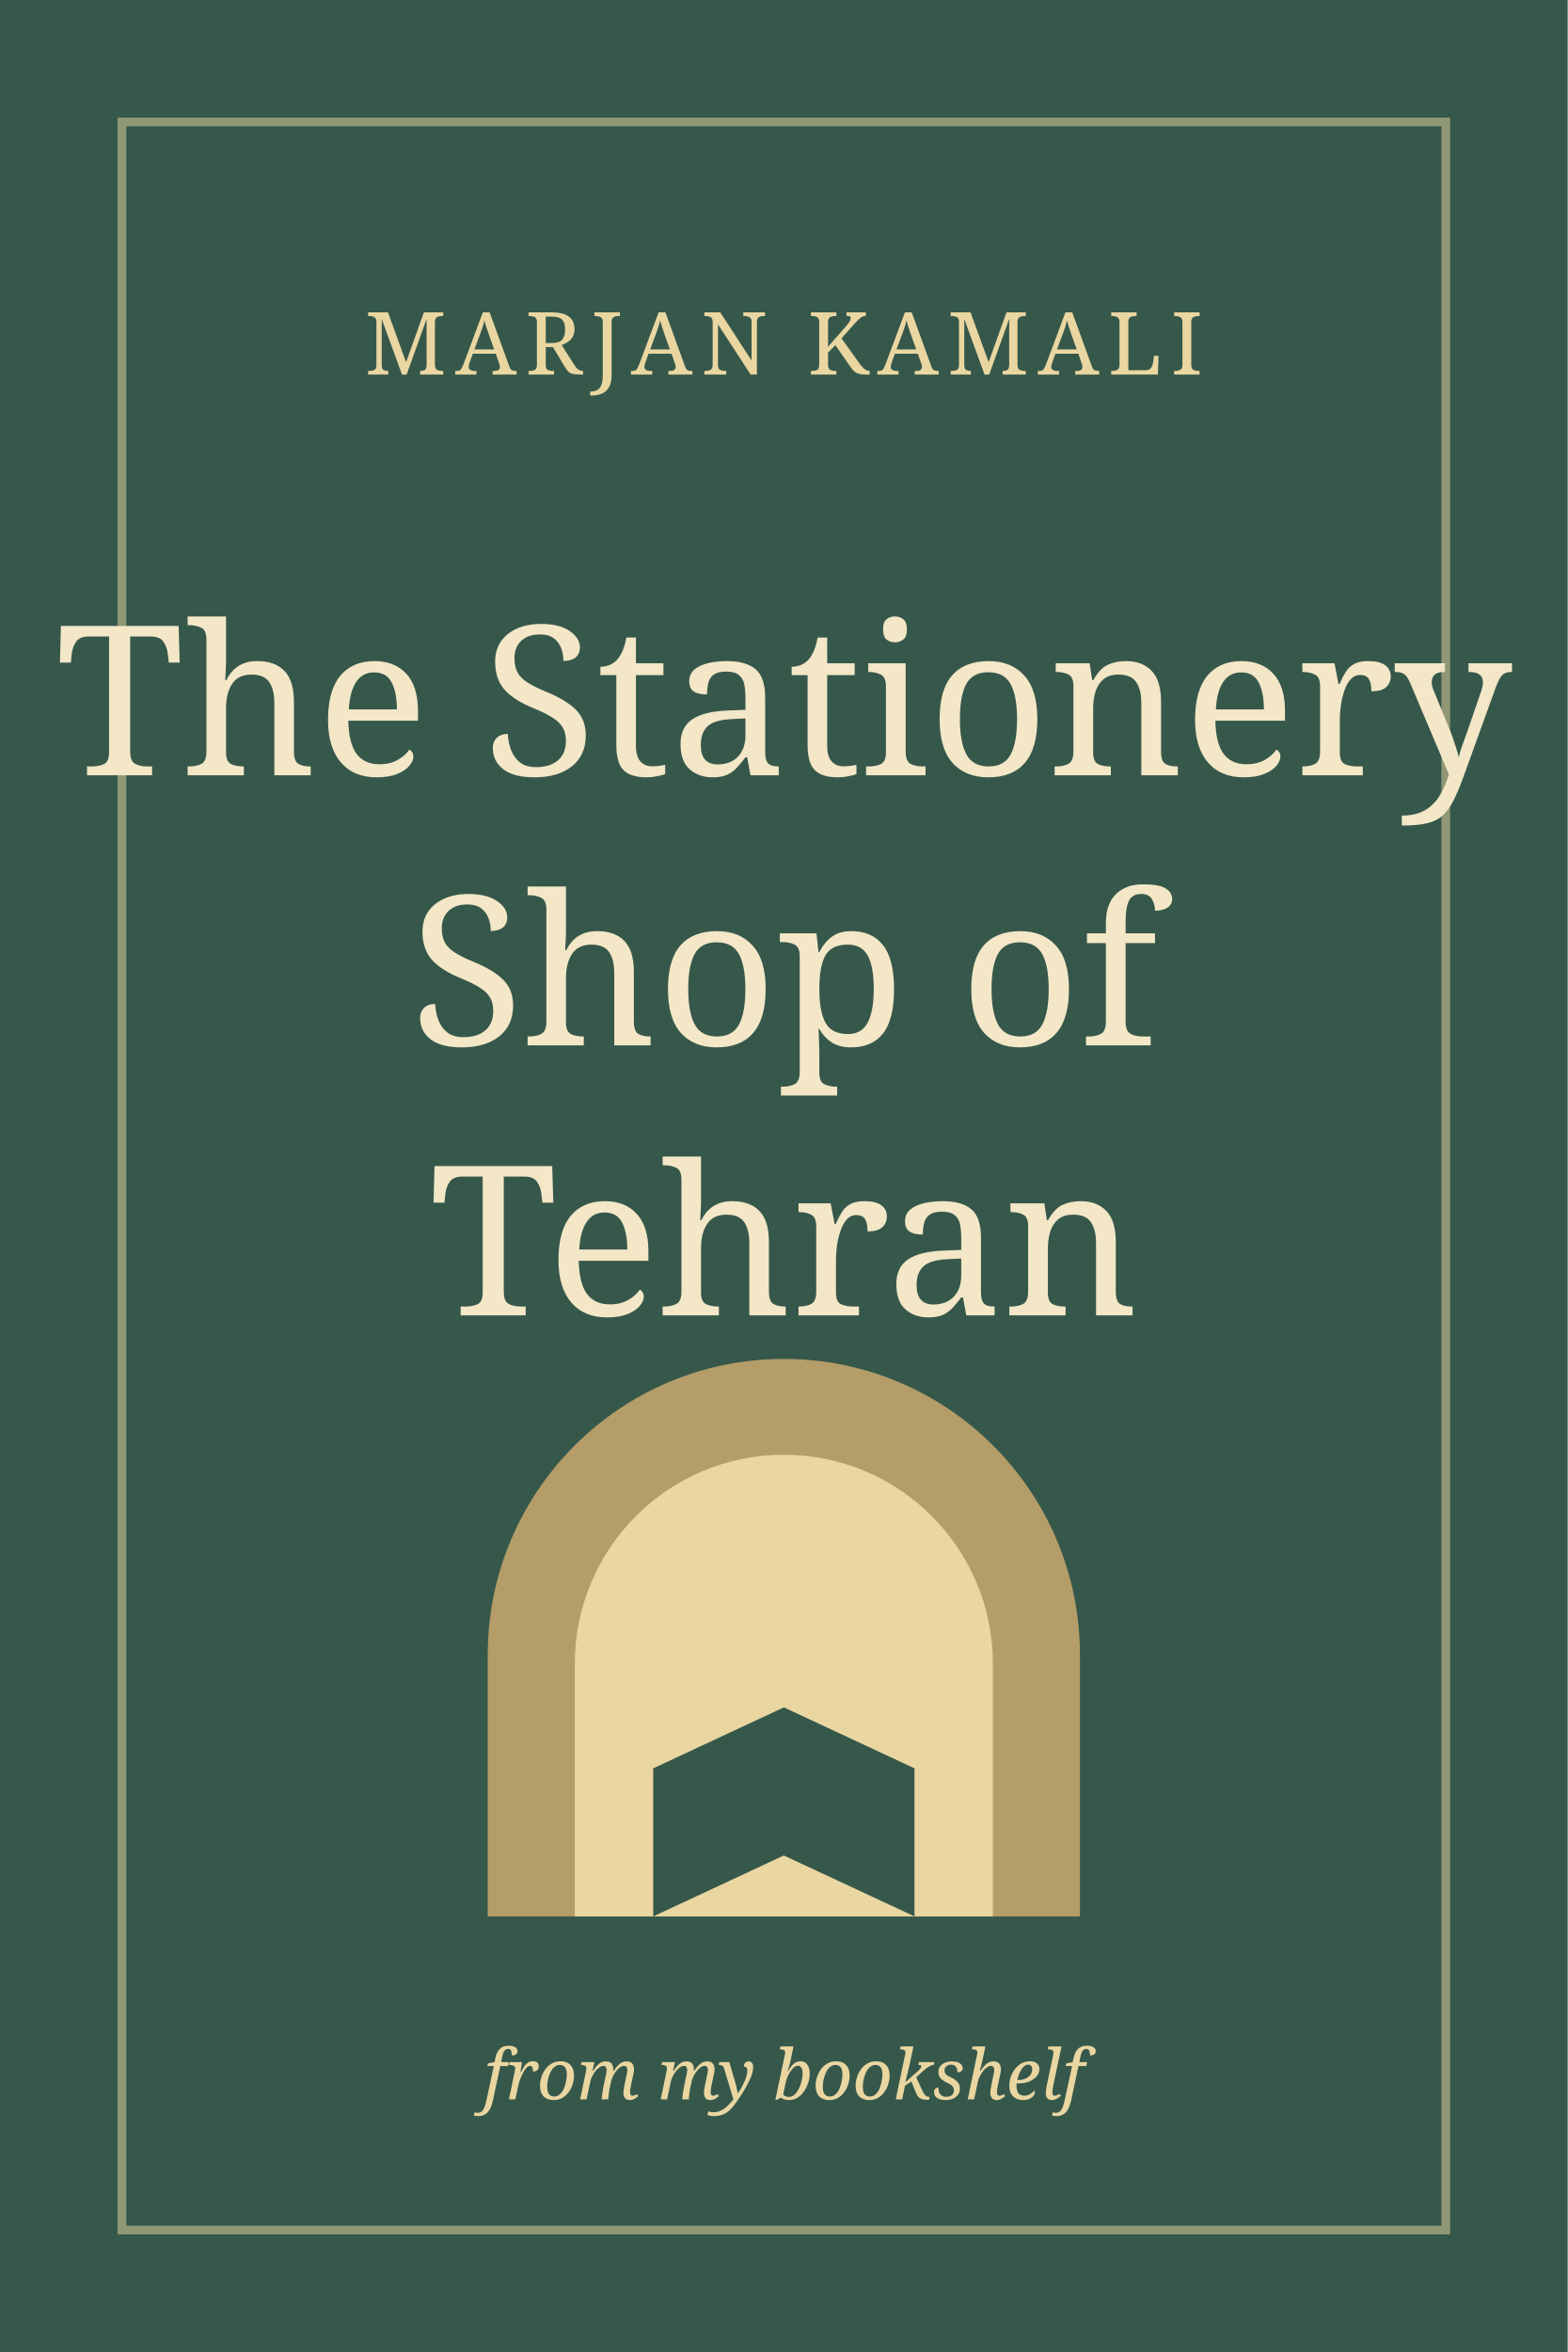
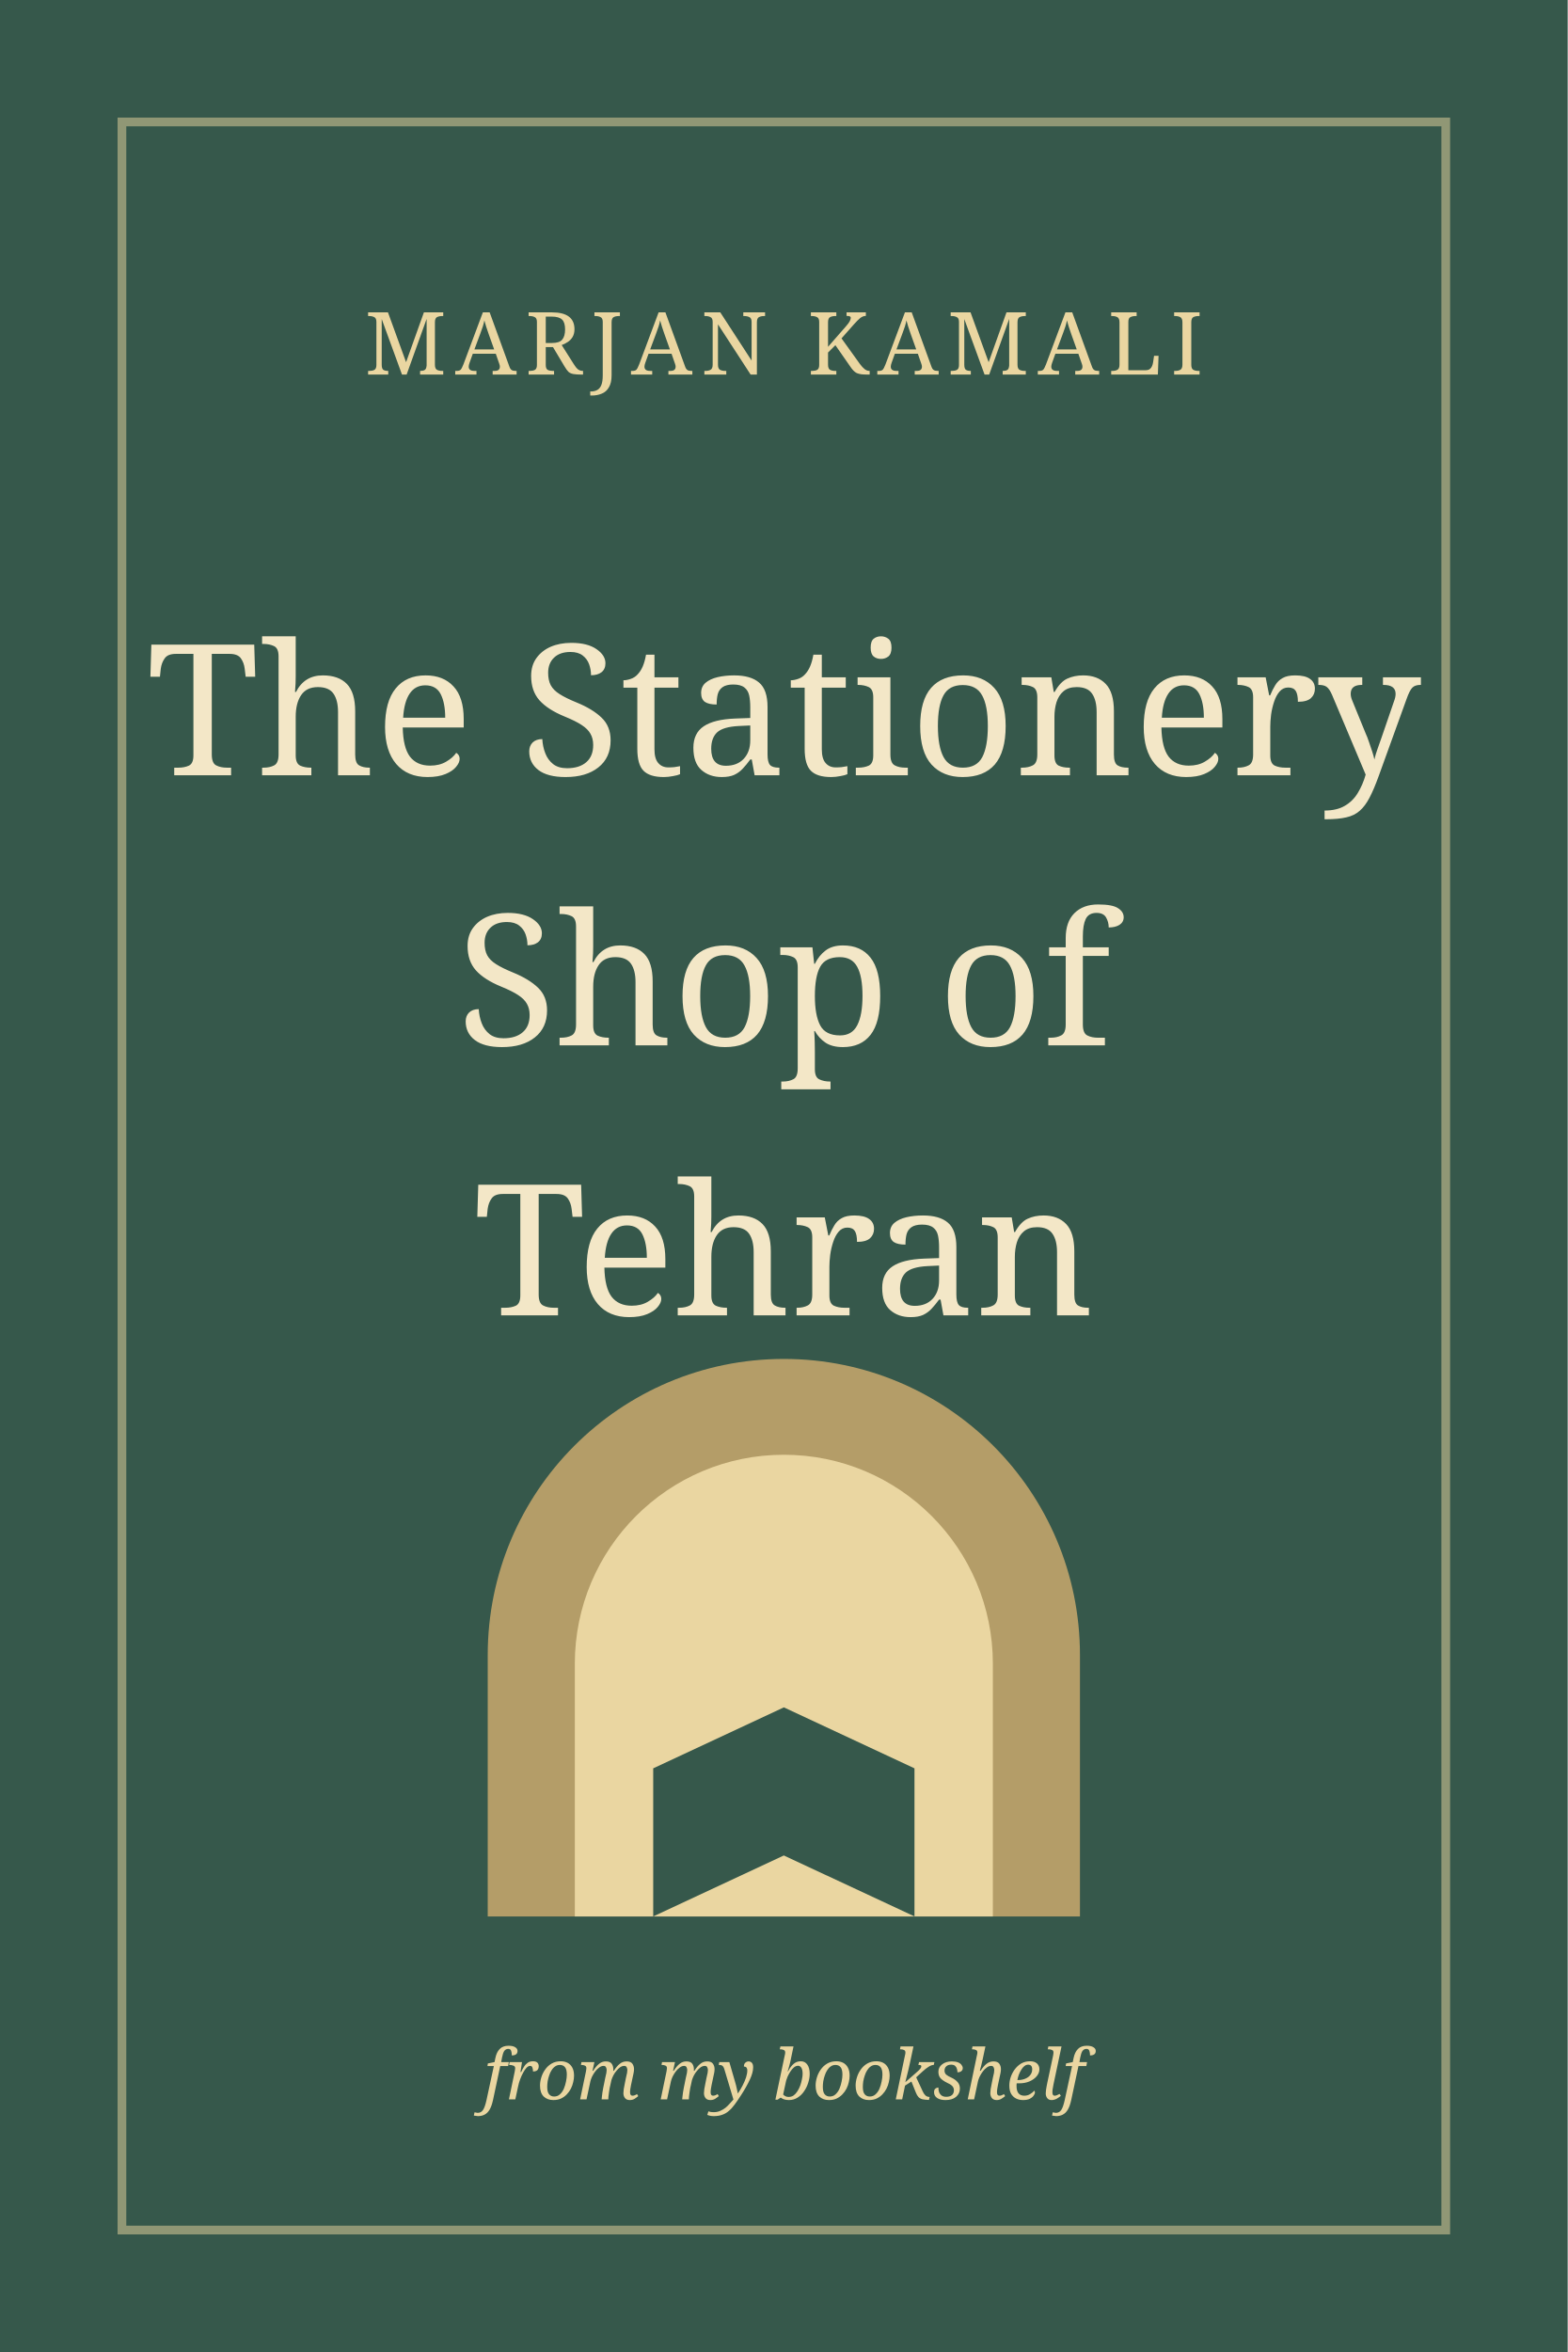
<svg xmlns="http://www.w3.org/2000/svg" width="180" height="270" viewBox="0 0 180 270">
  <rect width="180" height="270" fill="#36584b" />
  <rect x="14" y="14" width="152" height="242" fill="none" stroke="#ead6a1" stroke-opacity=".5" />
  <text x="90" y="43" fill="#ead6a1" text-anchor="middle" font-family="Georgia, serif" font-size="10" letter-spacing="1">MARJAN KAMALI</text>
-   <g fill="#f3e7c7" text-anchor="middle" font-family="Georgia, serif" font-size="24">
+   <g fill="#f3e7c7" text-anchor="middle" font-family="Georgia, serif" font-size="21">
    <text x="90" y="89">The Stationery</text>
    <text x="90" y="120">Shop of</text>
    <text x="90" y="151">Tehran</text>
  </g>
  <path d="M56 220v-30a34 34 0 0 1 68 0v30Z" fill="#b49d68" />
  <path d="M66 220v-29a24 24 0 0 1 48 0v29Z" fill="#ead6a1" />
  <path d="m75 203 15-7 15 7v17l-15-7-15 7Z" fill="#36584b" />
  <text x="90" y="241" fill="#ead6a1" text-anchor="middle" font-family="Georgia, serif" font-size="8" font-style="italic">from my bookshelf</text>
</svg>
